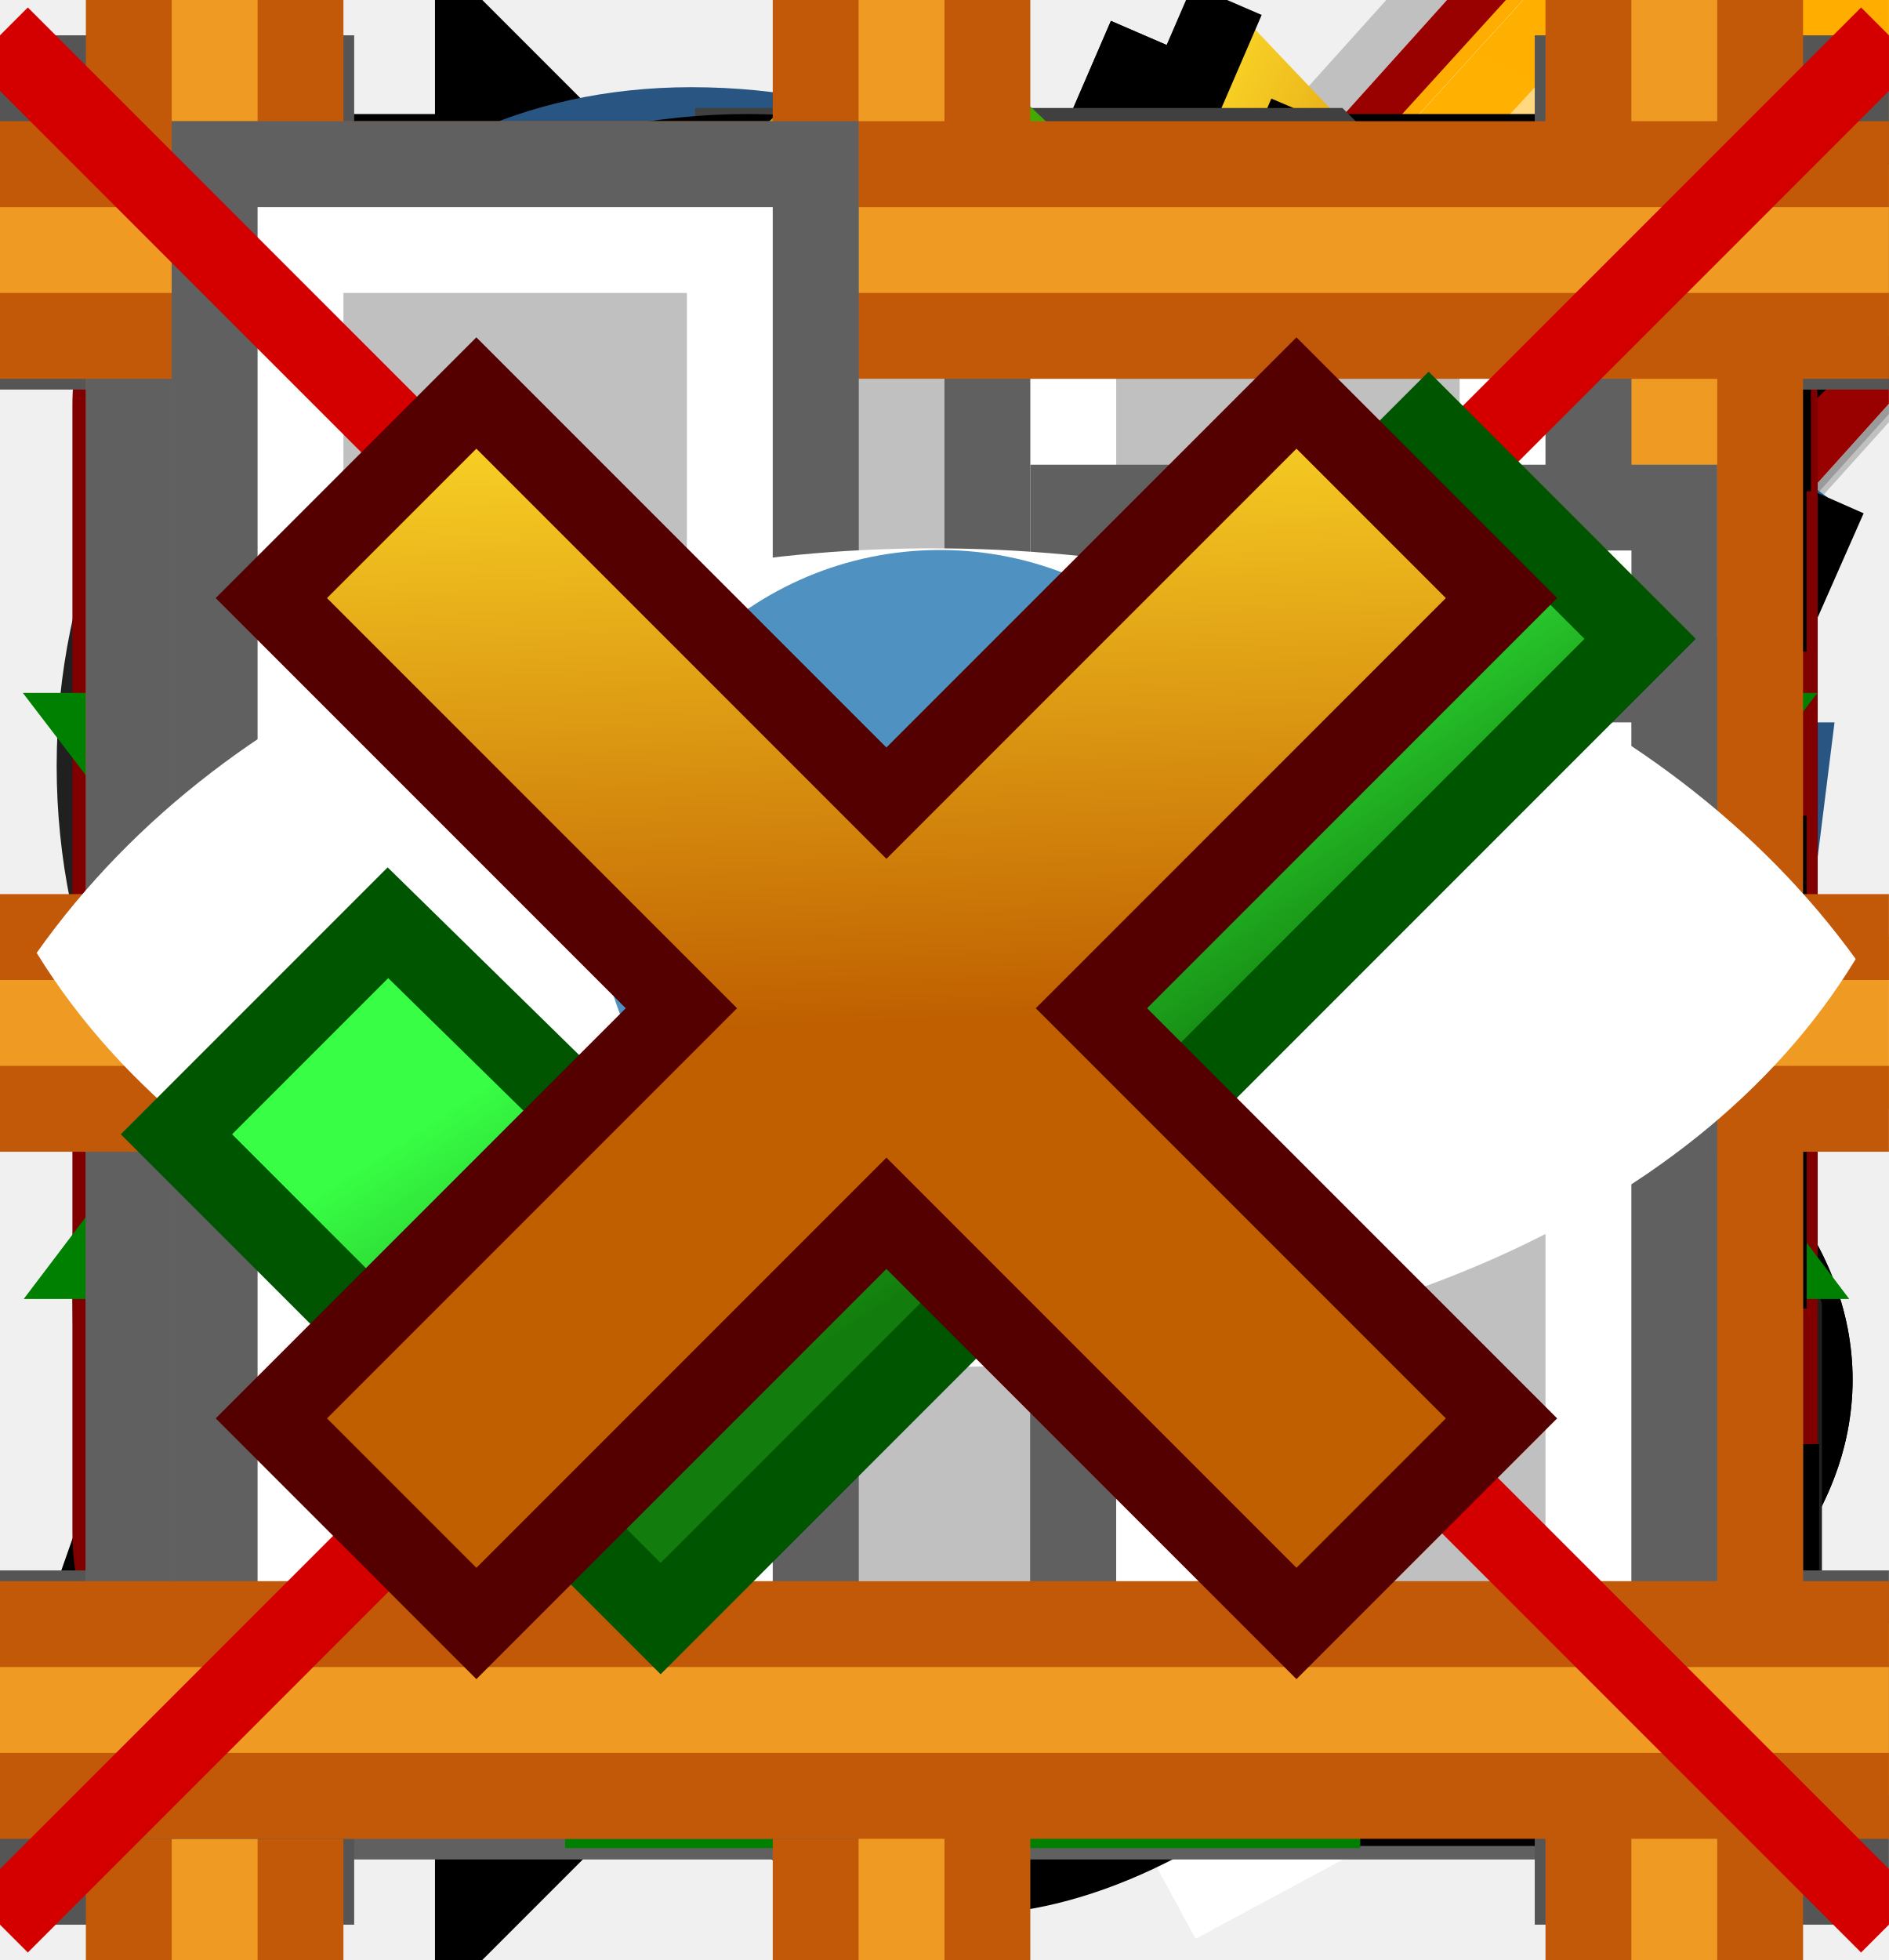
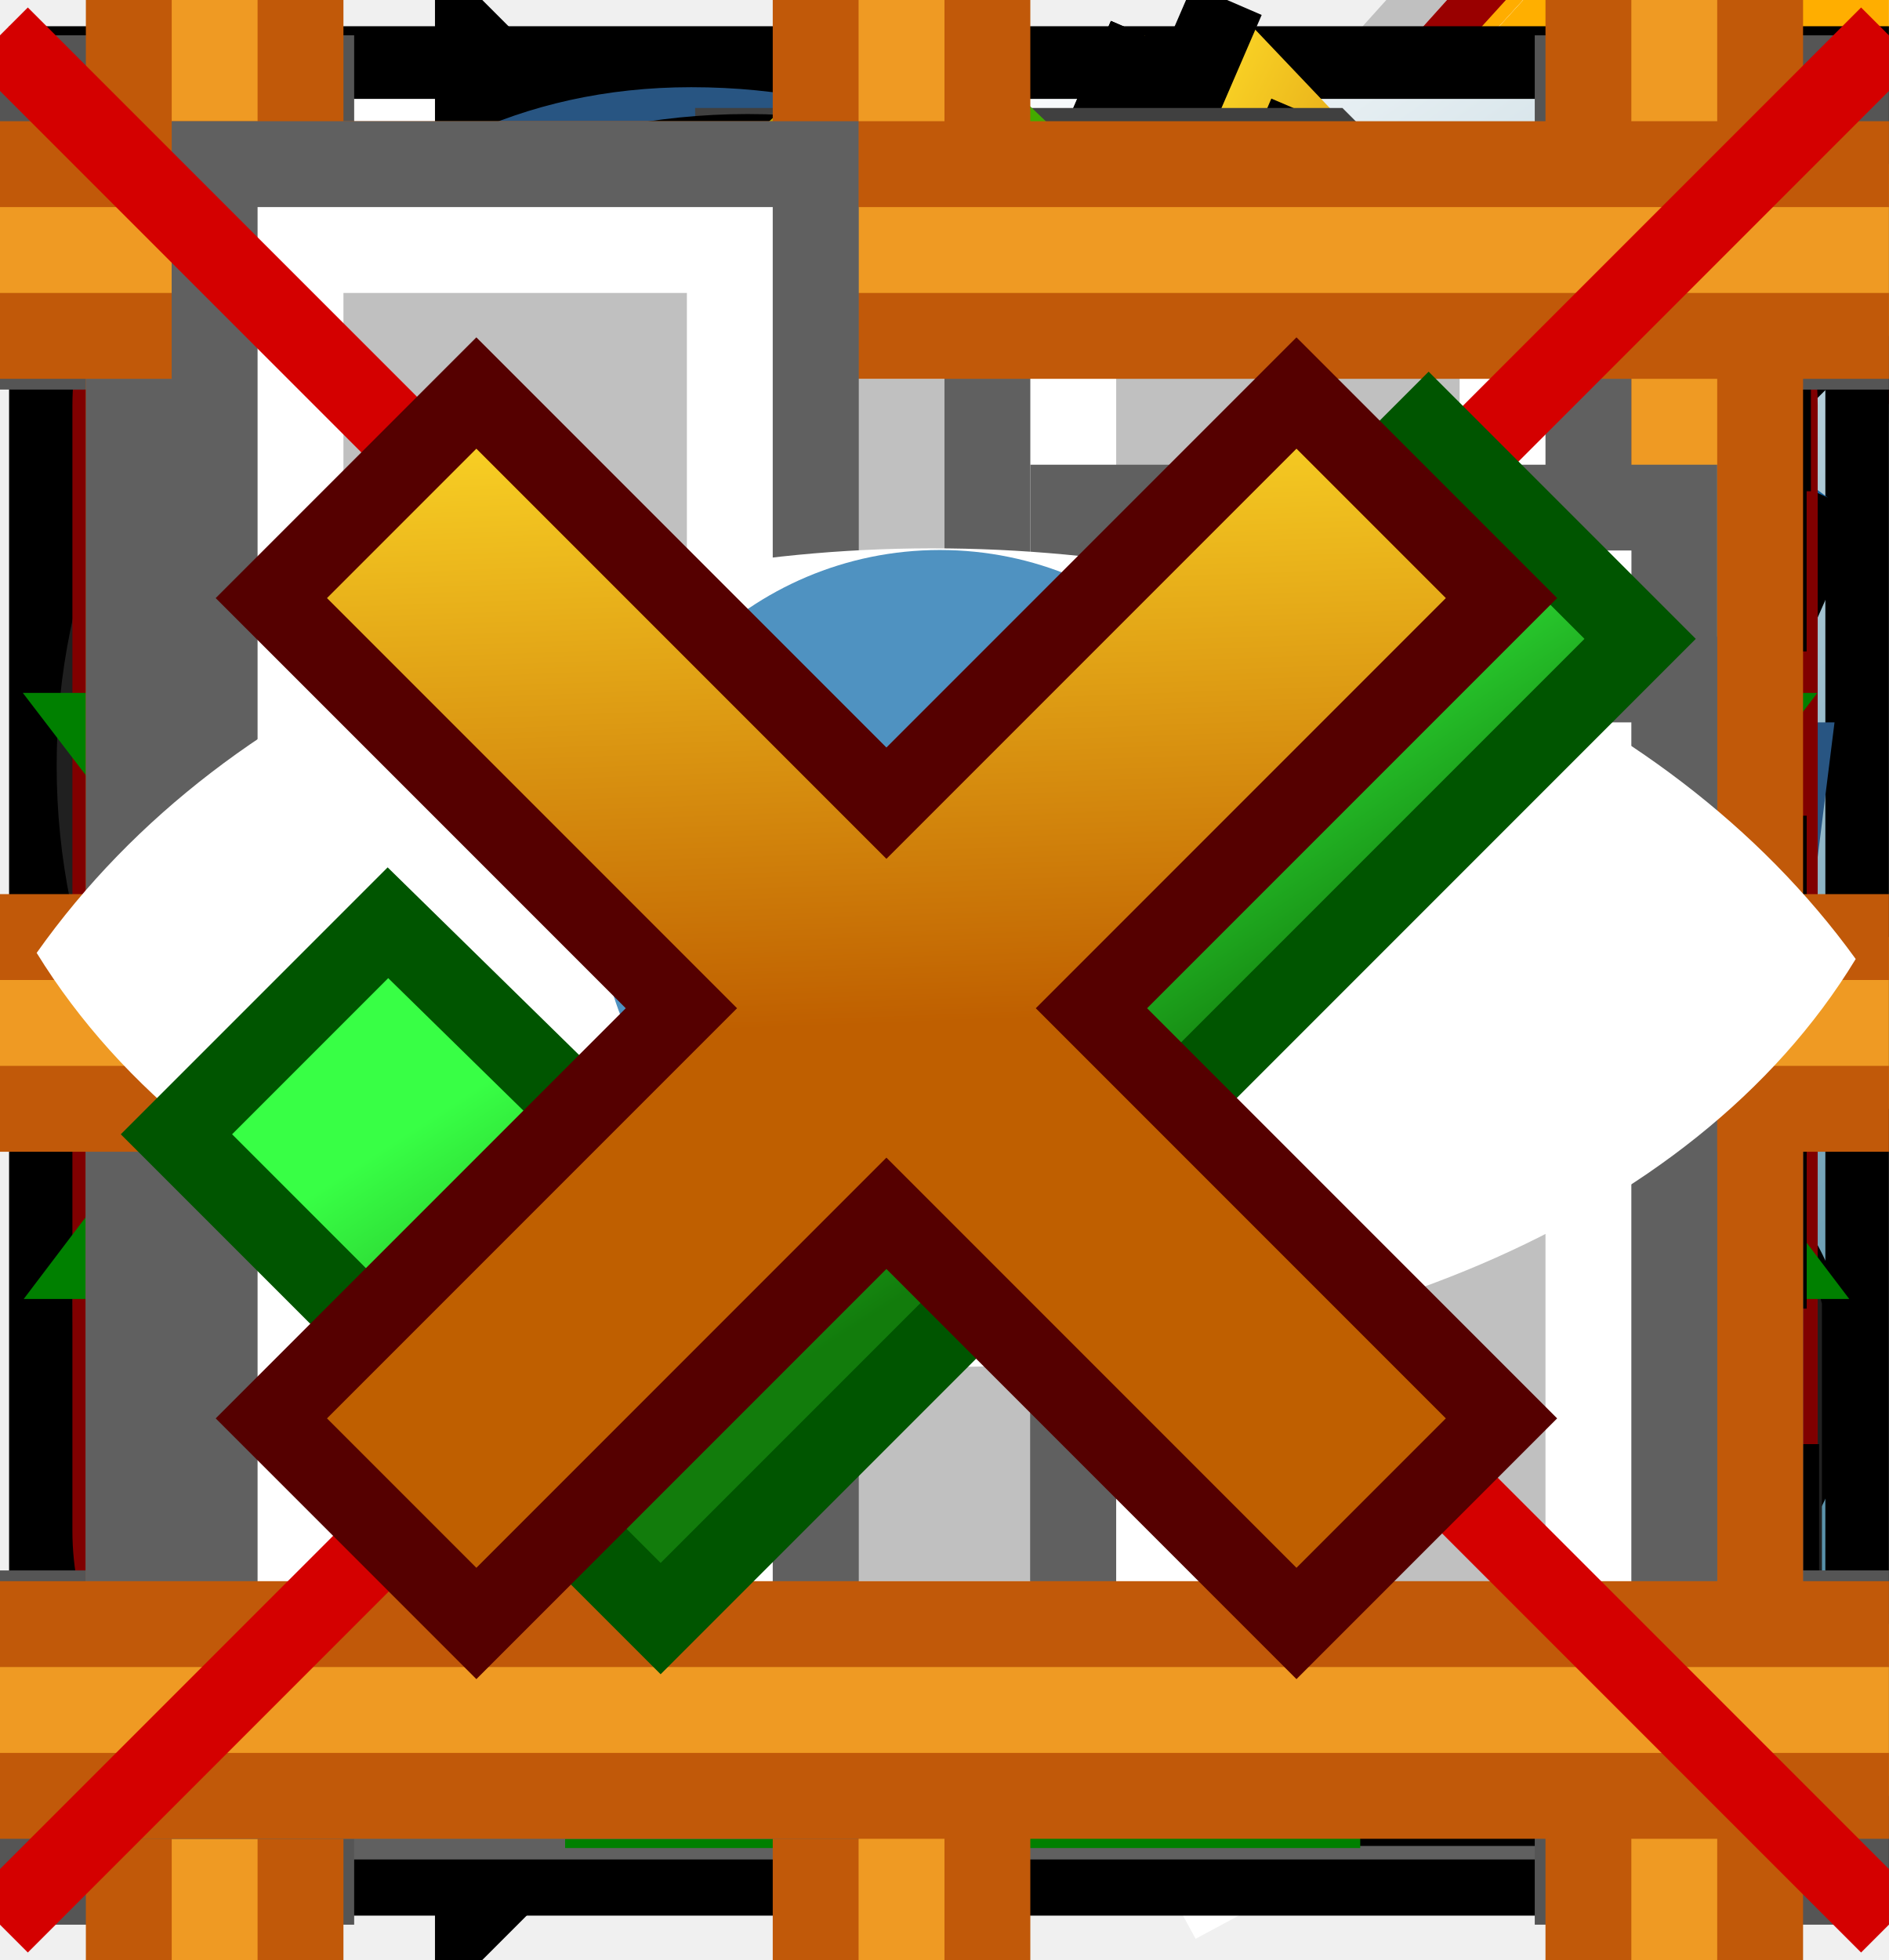
<svg xmlns="http://www.w3.org/2000/svg" xmlns:xlink="http://www.w3.org/1999/xlink">
  <g id="logo">
    <svg version="1.0" id="svg2" x="0px" y="0px" viewBox="0 0 48 48" enable-background="new 0 0 48 48" xml:space="preserve">
      <a id="a32" xlink:href="http://svg-edit.googlecode.com/" xlink:title="SVG-edit, an in-browser vector graphics editor">
        <path id="path3216" fill="#FFFFFF" d="    M30.5,39.3l-6.2,0.5l-4.8,4l-4.8-4l-6.2-0.5L8,33.1l-4-4.8l4-4.8l0.5-6.2l6.2-0.5l4.8-4l4.8,4l6.2,0.5l0.5,6.2l4,4.8l-4,4.8    L30.5,39.3z" />
        <path id="path34" d="M20.6,44.7c2-0.6,3.3-2,3.6-3.9l0.1-0.7l0.4,0.3c2.6,1.9,6.1,1,7.3-1.9c0.7-1.6,0.4-4.1-0.6-4.9    c-0.4-0.3-0.3-0.4,0.5-0.5c5.1-0.7,5.2-8.3,0.2-9.4c-1.1-0.2-1.1-0.2-0.6-0.8c3.2-4.2-2.2-9.7-6.6-6.8l-0.7,0.5l-0.2-1    c-1.2-5-8.7-4.8-9.4,0.3c-0.1,0.8-0.1,0.8-0.7,0.3c-2.4-1.8-6.4-0.6-7.3,2.2c-0.5,1.6-0.2,3.8,0.7,4.6c0.4,0.4,0.4,0.5-0.4,0.6    c-5.3,0.8-5.3,8.8,0,9.5l0.7,0.1l-0.4,0.6c-2.2,3.3,0,7.6,3.9,7.6c1.2,0,2.5-0.4,3-1c0.4-0.4,0.5-0.4,0.5,0.1    C14.7,43.1,18,45.4,20.6,44.7L20.6,44.7z M18,42.1c-1.1-0.8-1.4-2.5-0.7-3.6c0.3-0.4,0.3-0.6,0.3-3.1v-2.7l-1.9,1.9    c-1.5,1.5-1.9,2-1.9,2.3c0,1.6-2.6,2.8-4,1.8C8,37.4,8.4,34.6,10.6,34c0.5-0.1,1-0.5,2.5-2l1.9-1.9l-2.6,0c-2.4,0-2.6,0-3.3,0.4    c-2.9,1.5-5.4-2.4-2.8-4.4c0.8-0.6,2.2-0.6,2.9-0.1c0.5,0.3,0.6,0.3,3.1,0.3h2.6l-1.8-1.8c-1.3-1.3-2-1.9-2.3-1.9    c-2.3-0.5-2.9-3.4-1-4.8c1.3-1,4,0.2,4,1.8c0,0.3,0.4,0.8,1.9,2.2l1.9,1.8l0-2.6c0-2.4,0-2.6-0.3-3c-1.1-1.6,0-3.8,2-4    c2.1-0.2,3.5,1.9,2.5,3.8c-0.4,0.7-0.4,0.9-0.4,3.3l0,2.6l1.8-1.8c1.3-1.3,1.9-2,1.9-2.3c0.5-2.4,3.7-2.9,4.8-0.7    c0.8,1.6,0,3.3-1.7,3.7c-0.5,0.1-1,0.5-2.5,2l-1.8,1.8h2.7c2.4,0,2.7,0,3.1-0.3c1-0.7,2.4-0.5,3.3,0.5c2,2.2-0.9,5.6-3.3,3.9    c-0.4-0.3-0.7-0.3-3.1-0.3h-2.7l1.8,1.8c1.5,1.5,2,1.9,2.5,2c2.9,0.7,2.7,4.9-0.3,5.1c-1.4,0.1-2.8-1.1-2.8-2.3    c0-0.1-0.8-1.1-1.9-2.1l-1.9-1.9l0,2.6c0,2.4,0,2.6,0.4,3.3C23,41.2,20.2,43.7,18,42.1L18,42.1z" />
        <g>
          <g id="g36" transform="matrix(-4.671748,0,0,4.671748,1143.457,-562.7496)">
            <path id="path38" opacity="0.2" enable-background="new    " d="M240.5,126.5c-0.9-2.9-1.1-3.4-1.2-3.5c0,0,0,0,0,0l-6.3-7      c-0.3-0.4-1.1,0-1.7,0.6c-0.6,0.5-1.1,1.3-0.7,1.6l6.3,7l0,0l3,1.4l0.6,0.2L240.5,126.5L240.5,126.5z" />
            <path id="path40" opacity="0.2" enable-background="new    " d="M240.7,126.3c-0.9-2.9-1.1-3.4-1.2-3.5c0,0,0,0,0,0l-6.3-7      c-0.3-0.4-1.1,0-1.7,0.6c-0.6,0.5-1.1,1.3-0.7,1.6l6.3,7l0,0l3,1.4l0.6,0.2L240.7,126.3L240.7,126.3z" />
            <path id="path42" opacity="0.2" enable-background="new    " d="M240.1,126.1c-0.9-2.9-1.1-3.4-1.2-3.5c0,0,0,0,0,0l-6.3-7      c-0.3-0.4-1.1,0-1.7,0.6c-0.6,0.5-1.1,1.3-0.7,1.6l6.3,7l0,0l3,1.4l0.6,0.2L240.1,126.1L240.1,126.1z" />
            <path id="path44" fill="#FFFFFF" d="M240.1,126c-0.9-2.9-1.1-3.4-1.2-3.5c0,0,0,0,0,0l-6.3-7c-0.3-0.4-1.1,0-1.7,0.6      c-0.6,0.5-1.1,1.3-0.7,1.6l6.3,7l0,0l3,1.4l0.6,0.2L240.1,126L240.1,126z" />
            <linearGradient id="path46_1_" gradientUnits="userSpaceOnUse" x1="251.606" y1="30.292" x2="373.06" y2="100.093" gradientTransform="matrix(-7.441159e-02 -0.3663 0.3663 -7.441159e-02 239.8726 211.8456)">
              <stop offset="0" style="stop-color:#990000" />
              <stop offset="1" style="stop-color:#7C0000" />
            </linearGradient>
            <path id="path46" fill="url(#path46_1_)" d="M240.1,126c-0.9-2.9-1.1-3.4-1.2-3.5c0,0,0,0,0,0l-6.3-7c-0.3-0.4-1.1,0-1.7,0.6      c-0.6,0.5-1.1,1.3-0.7,1.6l6.3,7l0,0l3,1.4l0.6,0.2L240.1,126L240.1,126z" />
            <linearGradient id="path48_1_" gradientUnits="userSpaceOnUse" x1="448.951" y1="-141.711" x2="469.889" y2="-162.651" gradientTransform="matrix(0.3734 -1.625768e-02 -1.625768e-02 -0.3734 65.4455 75.4761)">
              <stop offset="0" style="stop-color:#F8F1DC" />
              <stop offset="1" style="stop-color:#D6A84A" />
            </linearGradient>
            <path id="path48" fill="url(#path48_1_)" d="M238.5,122.6l1.1,3.1l-2.9-1.4l0,0c0,0,0,0-0.1,0l0,0l-6-6.7l0,0      c-0.2-0.2,0.1-0.7,0.6-1.2c0.5-0.5,1.1-0.7,1.2-0.5L238.5,122.6L238.5,122.6L238.5,122.6z" />
            <linearGradient id="path50_1_" gradientUnits="userSpaceOnUse" x1="473.214" y1="-2.063" x2="545.722" y2="-163.041" gradientTransform="matrix(-0.3737 0 0 -0.3737 407.2458 109.9867)">
              <stop offset="0" style="stop-color:#FFA700" />
              <stop offset="0.775" style="stop-color:#FFD700" />
              <stop offset="1" style="stop-color:#FF794B" />
            </linearGradient>
            <path id="path50" fill="url(#path50_1_)" d="M237.1,124.4c0.2,0,0.4-0.1,0.6-0.3c0.1-0.1,0.3-0.2,0.4-0.3      c0.1-0.1,0.2-0.2,0.3-0.3c0.2-0.2,0.3-0.4,0.3-0.6l-0.1-0.3l0-0.1l-6-6.6c0,0.2-0.1,0.5-0.3,0.8c-0.1,0.1-0.2,0.2-0.3,0.3      c-0.1,0.1-0.3,0.2-0.4,0.3c-0.4,0.2-0.7,0.3-0.8,0.2l0,0l6,6.7l0,0c0,0,0,0,0.1,0l0,0L237.1,124.4L237.1,124.4z" />
            <path id="path52" fill="#FFFFFF" d="M230.6,117.5c0.1,0.1,0.5,0.1,0.9-0.2c0.1-0.1,0.3-0.2,0.4-0.3c0.1-0.1,0.2-0.2,0.3-0.3      c0.3-0.4,0.4-0.7,0.3-0.8l0,0l6.1,6.7c0.1,0.2,0,0.5-0.3,0.8c-0.1,0.1-0.2,0.2-0.3,0.3c-0.1,0.1-0.3,0.2-0.4,0.3      c-0.4,0.2-0.7,0.3-0.9,0.2c0,0-0.2-0.2-0.2-0.2L230.6,117.5L230.6,117.5L230.6,117.5z" />
            <path id="path54" fill="#FFFFFF" d="M231.2,116.4c0.5-0.5,1.1-0.7,1.2-0.5l1.4,1.5l0.1,2.1l-1.4,0.1l-1.8-2l0,0      C230.5,117.3,230.7,116.8,231.2,116.4L231.2,116.4z" />
            <path id="path56" fill="#FFFFFF" d="M230.6,117.5c0.1,0.1,0.5,0.1,0.9-0.2c0.1-0.1,0.3-0.2,0.4-0.3c0.1-0.1,0.2-0.2,0.3-0.3      c0.3-0.4,0.4-0.7,0.3-0.8l0,0l6.1,6.7c0.1,0.2,0,0.5-0.3,0.8c-0.1,0.1-0.2,0.2-0.3,0.3c-0.1,0.1-0.3,0.2-0.4,0.3      c-0.4,0.2-0.7,0.3-0.9,0.2c0,0-0.2-0.2-0.2-0.2L230.6,117.5L230.6,117.5L230.6,117.5z" />
            <linearGradient id="path58_1_" gradientUnits="userSpaceOnUse" x1="440.489" y1="-131.096" x2="451.617" y2="-117.835" gradientTransform="matrix(0.3734 -1.625768e-02 -1.625768e-02 -0.3734 65.4455 75.4761)">
              <stop offset="0" style="stop-color:#FFC957" />
              <stop offset="1" style="stop-color:#FF6D00" />
            </linearGradient>
            <path id="path58" fill="url(#path58_1_)" d="M231.2,116.4c0.5-0.5,1.1-0.7,1.2-0.5l1.4,1.5l0.1,2.1l-1.4,0.1l-1.8-2l0,0      C230.5,117.3,230.7,116.8,231.2,116.4L231.2,116.4z" />
            <linearGradient id="path60_1_" gradientUnits="userSpaceOnUse" x1="454.404" y1="-122.501" x2="501.177" y2="-226.344" gradientTransform="matrix(0.3734 -1.625768e-02 -1.625768e-02 -0.3734 65.4455 75.4761)">
              <stop offset="0" style="stop-color:#FFA700" />
              <stop offset="0.775" style="stop-color:#FFD700" />
              <stop offset="1" style="stop-color:#FF9200" />
            </linearGradient>
            <path id="path60" fill="url(#path60_1_)" d="M230.6,117.5c0.1,0.1,0.5,0.1,0.9-0.2c0.1-0.1,0.3-0.2,0.4-0.3      c0.1-0.1,0.2-0.2,0.3-0.3c0.3-0.4,0.4-0.7,0.3-0.8l0,0l6.1,6.7c0.1,0.2,0,0.5-0.3,0.8c-0.1,0.1-0.2,0.2-0.3,0.3      c-0.1,0.1-0.3,0.2-0.4,0.3c-0.4,0.2-0.7,0.3-0.9,0.2c0,0-0.2-0.2-0.2-0.2L230.6,117.5L230.6,117.5L230.6,117.5z" />
            <linearGradient id="path62_1_" gradientUnits="userSpaceOnUse" x1="472.625" y1="-26.964" x2="549.367" y2="-26.964" gradientTransform="matrix(-0.3737 0 0 -0.3737 407.2458 109.9867)">
              <stop offset="0" style="stop-color:#7D7D99" />
              <stop offset="0.18" style="stop-color:#B1B1C5" />
              <stop offset="0.373" style="stop-color:#BCBCC8" />
              <stop offset="0.682" style="stop-color:#C8C8CB" />
              <stop offset="1" style="stop-color:#CCCCCC" />
            </linearGradient>
            <path id="path62" fill="url(#path62_1_)" d="M231.1,118.1c0,0,0.5,0,0.9-0.3c0.1-0.1,0.3-0.2,0.4-0.3c0.1-0.1,0.2-0.2,0.3-0.3      c0.2-0.3,0.4-0.6,0.3-0.7l-0.5-0.6l0,0c0.1,0.2,0,0.5-0.3,0.8c-0.1,0.1-0.2,0.2-0.3,0.3c-0.1,0.1-0.3,0.2-0.4,0.3      c-0.4,0.2-0.7,0.3-0.9,0.2l0,0l5.9,6.5c0,0,0.1,0.2,0.2,0.2c0,0,0.1,0.1,0.1,0.1L231.1,118.1L231.1,118.1z" />
            <path id="path64" fill="#003333" d="M238.9,124.8c-0.1,0.1-0.3,0.2-0.4,0.3l1.1,0.5l-0.4-1.1C239.1,124.7,239,124.8,238.9,124.8z      " />
            <path id="path66" opacity="0.5" fill="#FFFFFF" enable-background="new    " d="M238.2,123.4l-6.1-6.6c0,0,0,0,0,0      c0.1-0.1,0.2-0.3,0.3-0.4l6.1,6.6C238.4,123.1,238.4,123.2,238.2,123.4L238.2,123.4z" />
            <path id="path68" opacity="0.5" fill="#FFFFFF" enable-background="new    " d="M232.2,116.7c0.1-0.1,0.1-0.1,0.1-0.2l6.1,6.6      c0,0.1-0.1,0.2-0.2,0.3c-0.1,0.1-0.1,0.1-0.2,0.2l-6.1-6.7C232,116.9,232.1,116.8,232.2,116.7L232.2,116.7z" />
          </g>
        </g>
      </a>
    </svg>
  </g>
  <g id="select">
    <svg viewBox="0 0 24 24">
      <path stroke="#ffffff" fill="#000000" id="svg_13" d="m7.382,2.469l0.075,17.033l3.301,-2.626l2.626,5.628l4.201,-2.626l-3.301,-4.802l4.576,-0.375l-11.478,-12.23z" />
    </svg>
  </g>
  <g id="select_node">
    <svg viewBox="0 0 24 24">
      <circle stroke="#0000ff" fill="#00ffff" id="svg_44" r="3.879" cy="5.3" cx="8.7" stroke-width="1.5" />
      <path d="m9.182,5.67l0.078,15.162l3.416,-2.338l2.717,5.009l4.347,-2.338l-3.416,-4.275l4.736,-0.334l-11.878,-10.887z" id="svg_13" fill="#000000" stroke="#ffffff" />
    </svg>
  </g>
  <g id="square">
    <svg viewBox="0 0 24 24">
      <defs>
        <linearGradient id="svg_2" x1="0.363" y1="0.102" x2="1" y2="1">
          <stop offset="0" stop-color="#ffffff" stop-opacity="1" />
          <stop offset="1" stop-color="#3b7e9b" stop-opacity="1" />
        </linearGradient>
      </defs>
      <rect x="1.5" y="1.5" width="20" height="20" id="svg_1" fill="url(#svg_2)" stroke="#000000" />
    </svg>
  </g>
  <g id="rect">
    <svg viewBox="0 0 24 24">
      <defs>
        <linearGradient y2="1" x2="1" y1="0.102" x1="0.363" id="svg_2">
          <stop stop-opacity="1" stop-color="#ffffff" offset="0" />
          <stop stop-opacity="1" stop-color="#3b7e9b" offset="1" />
        </linearGradient>
      </defs>
      <rect transform="matrix(1, 0, 0, 1, 0, 0)" stroke="#000000" fill="url(#svg_2)" id="svg_1" height="10" width="20" y="6.5" x="1.5" />
    </svg>
  </g>
  <g id="fh_rect">
    <svg viewBox="0 0 52 52">
      <defs>
        <linearGradient y2="1" x2="1" y1="0.102" x1="0.363" id="svg_2">
          <stop stop-opacity="1" stop-color="#ffffff" offset="0" />
          <stop stop-opacity="1" stop-color="#3b7e9b" offset="1" />
        </linearGradient>
        <linearGradient y2="0.395" x2="0.613" y1="0.109" x1="0.305" id="svg_9">
          <stop stop-opacity="1" stop-color="#f9d225" offset="0" />
          <stop stop-opacity="1" stop-color="#bf5f00" offset="1" />
        </linearGradient>
      </defs>
-       <ellipse stroke-width="2" stroke="#000000" fill="url(#svg_4)" id="svg_1" rx="23" ry="12" cy="37" cx="27" />
-       <path d="m31.5,0l-8.75,20.25l0.75,24l16.5,-16.5l6,-12.5" id="svg_2" fill="url(#svg_9)" stroke="#000000" stroke-width="2" />
-       <path d="m39.5,28.5c-2,-9.25 -10.25,-11.75 -17,-7.438l0.484,24.441z" id="svg_10" fill="#fce0a9" stroke="#000000" stroke-width="2" />
-       <path d="m26.932,41.175c-0.449,-2.351 -2.302,-2.987 -3.818,-1.891l0.109,6.213z" fill="#000000" stroke="#000000" stroke-width="2" id="svg_11" />
+       <rect stroke="#000000" stroke-width="2" fill="url(#svg_2)" id="svg_1" height="50" width="50" y="0.75" x="1.25" />
+       <path stroke-width="2" stroke="#000000" fill="url(#svg_9)" id="svg_2" d="m31.5,0l-8.75,20.25l0.75,24l16.5,-16.5l6,-12.5" />
+       <path stroke-width="2" stroke="#000000" fill="#fce0a9" id="svg_10" d="m39.5,28.5c-2,-9.25 -10.25,-11.75 -17,-7.438l0.484,24.441z" />
+       <path id="svg_11" stroke-width="2" stroke="#000000" fill="#000000" d="m26.932,41.175c-0.449,-2.351 -2.302,-2.987 -3.818,-1.891l0.109,6.213z" />
    </svg>
  </g>
  <g id="circle">
    <svg viewBox="0 0 54 54" id="svgzoom">
      <defs>
        <linearGradient y2="1.0" x2="1.0" y1="0.188" x1="0.172" id="svg_4">
          <stop stop-opacity="1" stop-color="#ffffff" offset="0.0" />
          <stop stop-opacity="1" stop-color="#ff6666" offset="1.0" />
        </linearGradient>
      </defs>
      <g>
        <circle stroke-opacity="1" fill-opacity="1" stroke-width="2" stroke="#000000" fill="url(#svg_4)" id="svg_1" r="23" cy="27" cx="27" />
      </g>
    </svg>
  </g>
  <g id="ellipse">
    <svg viewBox="0 0 54 54" id="svgzoom">
      <defs>
        <linearGradient y2="1.0" x2="1.0" y1="0.188" x1="0.172" id="svg_4">
          <stop stop-opacity="1" stop-color="#ffffff" offset="0.0" />
          <stop stop-opacity="1" stop-color="#ff6666" offset="1.0" />
        </linearGradient>
      </defs>
      <g>
        <ellipse stroke-opacity="1" fill-opacity="1" stroke-width="2" stroke="#000000" fill="url(#svg_4)" id="svg_1" rx="23" ry="12" cy="27" cx="27" />
      </g>
    </svg>
  </g>
  <g id="fh_ellipse">
    <svg viewBox="0 0 52 52">
      <defs>
        <linearGradient id="svg_9" x1="0.305" y1="0.109" x2="0.613" y2="0.395">
          <stop offset="0" stop-color="#f9d225" stop-opacity="1" />
          <stop offset="1" stop-color="#bf5f00" stop-opacity="1" />
        </linearGradient>
        <linearGradient id="svg_4" x1="0.172" y1="0.188" x2="1" y2="1">
          <stop offset="0" stop-color="#ffffff" stop-opacity="1" />
          <stop offset="1" stop-color="#ff6666" stop-opacity="1" />
        </linearGradient>
      </defs>
      <ellipse stroke-width="2" stroke="#000000" fill="url(#svg_4)" id="svg_1" rx="23" ry="12" cy="37" cx="27" />
      <path d="m31.5,0l-8.75,20.25l0.75,24l16.5,-16.5l6,-12.5" id="svg_2" fill="url(#svg_9)" stroke="#000000" stroke-width="2" />
      <path d="m39.5,28.5c-2,-9.25 -10.25,-11.75 -17,-7.438l0.484,24.441z" id="svg_10" fill="#fce0a9" stroke="#000000" stroke-width="2" />
      <path d="m26.932,41.175c-0.449,-2.351 -2.302,-2.987 -3.818,-1.891l0.109,6.213z" fill="#000000" stroke="#000000" stroke-width="2" id="svg_11" />
    </svg>
  </g>
  <g id="pencil">
    <svg id="svgzoom" viewBox="0 0 48 52">
      <defs>
        <linearGradient id="svg_9" x1="0.305" y1="0.109" x2="0.613" y2="0.395">
          <stop offset="0.0" stop-color="#f9d225" stop-opacity="1" />
          <stop offset="1.0" stop-color="#bf5f00" stop-opacity="1" />
        </linearGradient>
      </defs>
      <path d="M31.5,0 l-8.75,20.25 l0.75,24 l16.5,-16.5 l6,-12.5" id="svg_2" fill="url(#svg_9)" stroke="#000000" stroke-width="2" fill-opacity="1" stroke-opacity="1" />
      <path d="M39.5,28.5 c-2,-9.25 -10.25,-11.75 -17,-7.438 l0.484,24.441z" id="svg_10" fill="#fce0a9" stroke="#000000" stroke-width="2" fill-opacity="1" stroke-opacity="1" />
      <path d="M26.932,41.175 c-0.449,-2.351 -2.302,-2.987 -3.818,-1.891 l0.109,6.213z" fill="#000000" stroke="#000000" stroke-width="2" fill-opacity="1" stroke-opacity="1" id="svg_11" />
      <path d="M2.313,4.62 c12.5,-1.689 10.473,7.095 0,21.622 c22.973,-4.054 12.162,5.405 12.162,13.176 c-0.338,4.054 8.784,21.959 26.014,-1.351" id="svg_12" fill="none" stroke="#000000" stroke-width="2" fill-opacity="1" stroke-opacity="1" />
    </svg>
  </g>
  <g id="pen">
    <svg viewBox="0 0 24 24">
      <defs>
        <linearGradient id="svg_16" x1="0.465" y1="0.156" x2="0.938" y2="0.395">
          <stop offset="0" stop-color="#f2feff" stop-opacity="1" />
          <stop offset="1" stop-color="#14609b" stop-opacity="1" />
        </linearGradient>
        <linearGradient id="svg_19" x1="0.184" y1="0.262" x2="0.777" y2="0.566">
          <stop offset="0" stop-color="#ffffff" stop-opacity="1" />
          <stop offset="1" stop-color="#fce564" stop-opacity="1" />
        </linearGradient>
      </defs>
      <line x1="0.998" y1="1.491" x2="12.977" y2="21.141" id="svg_5" stroke="#000000" fill="none" />
      <path d="m14.053,13.687l-1.465,7.526l4.038,-6.326" id="svg_6" fill="#a0a0a0" stroke="#000000" />
      <path d="m13.612,10.266c-0.386,1.053 -0.607,2.403 -0.504,3.125l4.335,1.815c0.462,-0.308 1.613,-1.714 1.613,-2.52" id="svg_7" fill="url(#svg_19)" stroke="#000000" />
      <path d="m16.613,1l-3.673,8.602l7.103,3.473l3.178,-7.205" id="svg_8" fill="url(#svg_16)" stroke="#000000" />
    </svg>
  </g>
  <g id="text">
    <svg id="svgzoom" viewBox="0 0 158 128">
      <text x="58" y="120" id="svg_1" fill="#000000" stroke="#000000" stroke-width="0" font-size="120pt" font-family="sans-serif" text-anchor="middle" fill-opacity="1" stroke-opacity="1" font-weight="bold">A</text>
      <line x1="136" y1="7" x2="136" y2="121" id="svg_2" stroke="#000000" fill="none" fill-opacity="1" stroke-opacity="1" stroke-width="5" />
      <line x1="120" y1="4" x2="152" y2="4" id="svg_3" stroke="#000000" stroke-width="5" fill="none" fill-opacity="1" stroke-opacity="1" />
      <line x1="120" y1="124" x2="152" y2="124" stroke="#000000" stroke-width="5" fill="none" fill-opacity="1" stroke-opacity="1" id="svg_4" />
    </svg>
  </g>
  <g id="path">
    <svg viewBox="0 0 124 124">
      <defs>
        <linearGradient y2="1" x2="1" y1="0.281" x1="0.336" id="svg_4">
          <stop stop-opacity="1" stop-color="#ffffff" offset="0" />
          <stop stop-opacity="1" stop-color="#33a533" offset="1" />
        </linearGradient>
      </defs>
      <path stroke-dasharray="null" stroke-width="4" stroke="#000000" fill="url(#svg_4)" id="svg_1" d="m6,103l55,-87c85,33.64 -26,37.12 55,87l-110,0z" />
    </svg>
  </g>
  <g id="image">
    <svg viewBox="0 0 24 24">
      <defs>
        <linearGradient y2="1" x2="1" y1="0" x1="1" id="svg_25">
          <stop stop-opacity="1" stop-color="#10284c" offset="0" />
          <stop stop-opacity="1" stop-color="#5374ad" offset="1" />
        </linearGradient>
        <linearGradient y2="0.758" x2="0.996" y1="0" x1="1" id="svg_23">
          <stop stop-opacity="1" stop-color="#162e84" offset="0" />
          <stop stop-opacity="1" stop-color="#97c4ef" offset="1" />
        </linearGradient>
      </defs>
      <rect x="1" y="3.833" width="22" height="17" id="svg_18" fill="#202020" stroke="#ffffff" stroke-width="0" />
      <rect stroke-width="1.2" stroke="#ffffff" fill="#232947" id="svg_15" height="14" width="19" y="5.333" x="2.5" />
      <rect fill="url(#svg_23)" id="svg_20" height="7.022" width="15.964" y="6.727" x="4" />
      <rect fill="url(#svg_25)" id="svg_24" height="4.024" width="15.963" y="13.775" x="4" />
      <circle fill="#ffffad" id="svg_26" r="1.833" cy="9.82" cx="7.133" />
      <path d="m14.57,13.775l0.702,-4.853l-3.129,4.853l2.427,0z" id="svg_14" fill="#404040" stroke="#000000" stroke-width="0" />
      <path d="m15.272,8.985c2.746,0.064 2.427,4.215 -0.639,4.853c0.702,-1.277 1.66,-3.64 0.639,-4.853z" id="svg_17" fill="#404040" stroke="#000000" stroke-width="0" />
    </svg>
  </g>
  <g id="zoom">
    <svg viewBox="0 0 150 150">
      <defs>
        <linearGradient id="svg_30" x1="0" y1="0" x2="1" y2="0">
          <stop offset="0" stop-color="#d3d3d3" stop-opacity="1" />
          <stop offset="1" stop-color="#424242" stop-opacity="1" />
        </linearGradient>
      </defs>
      <path d="m107.148,101.035l-0.648,43.965c5.009,4.721 14.008,5.272 19,0l-0.317,-44.16l-9.615,-19.84l-8.42,20.035z" id="svg_29" fill="url(#svg_30)" stroke="#202020" stroke-width="2" transform="rotate(-45, 116, 114)" />
      <circle cx="58" cy="58" r="51" id="svg_22" fill="#c0c0c0" stroke="#202020" stroke-width="5" />
      <circle cx="58" cy="58" r="43" id="svg_27" fill="#aaccff" stroke="#202020" stroke-width="0" />
      <path d="m15.686,61.465c38.14,17.674 48.14,15.349 85.116,-0.465c1.395,18.605 -19.302,41.86 -42.791,40.93c-21.628,-0.93 -42.791,-21.86 -42.326,-40.465z" id="svg_28" fill="#8cbaff" stroke="#202020" stroke-width="0" />
    </svg>
  </g>
  <g id="arrow_right">
    <svg viewBox="0 0 25 50">
      <path stroke="#000000" fill="#000000" d="m0,0l0,50l25,-25l-25,-25z" />
    </svg>
  </g>
  <g id="arrow_down">
    <svg viewBox="0 0 50 40">
      <path transform="rotate(90, 26, 13)" d="m14,-12l0,50l25,-25l-25,-25z" fill="#000000" stroke="#000000" />
    </svg>
  </g>
  <g id="new_image">
    <svg viewBox="0 0 24 24">
      <rect x="2.428" y="1.669" width="18" height="21" id="svg_55" fill="#eaeaea" stroke="#606060" />
      <circle stroke-width="0" stroke="#a0a0a0" fill="#fff175" id="svg_65" r="3.833" cy="6.248" cx="19.168" />
    </svg>
  </g>
  <g id="save">
    <svg viewBox="0 0 24 24">
      <defs>
        <linearGradient y2="0" x2="1" y1="0" x1="0" id="svg_41">
          <stop stop-opacity="1" stop-color="#727272" offset="0" />
          <stop stop-opacity="1" stop-color="#d6d6d6" offset="1" />
        </linearGradient>
        <linearGradient y2="0.875" x2="0.215" y1="0.004" x1="0.043" id="svg_46">
          <stop stop-opacity="1" stop-color="#81bbf4" offset="0" />
          <stop stop-opacity="1" stop-color="#376eb7" offset="1" />
        </linearGradient>
      </defs>
      <path stroke="#202020" fill="#e0e0e0" id="svg_21" d="m1.517,22.346l21.132,-0.101l0,-6.067l-2.629,-9.808l-16.279,0.101l-2.326,9.201l0.101,6.673z" />
      <rect stroke="#efefef" fill="url(#svg_41)" id="svg_32" height="4.751" width="19.21" y="16.582" x="2.427" />
      <path stroke="#ffffff" fill="#c0c0c0" id="svg_42" d="m4.55,11.122l0.708,-2.831l13.043,0l0.708,3.134c-0.708,2.528 -4.045,3.842 -7.179,3.842c-2.73,0 -6.37,-1.416 -7.28,-4.146z" />
      <path stroke="#285582" fill="url(#svg_46)" id="svg_45" d="m7.143,9.749l5.212,5.792l5.502,-5.888l-2.51,-0.097l0,-2.799c0,-2.317 -2.317,-5.598 -6.564,-5.598c-4.054,0 -6.274,3.378 -6.564,6.757c0.483,-1.544 2.703,-4.537 4.44,-4.44c2.124,-0.097 2.799,1.641 2.799,3.378l0.097,2.799l-2.413,0.097z" />
    </svg>
  </g>
  <g id="open">
    <svg viewBox="0 0 22 22">
      <defs>
        <linearGradient y2="0.914" x2="0.652" y1="0.141" x1="0.426" id="svg_76">
          <stop stop-opacity="1" stop-color="#81bbf4" offset="0" />
          <stop stop-opacity="1" stop-color="#376eb7" offset="1" />
        </linearGradient>
      </defs>
      <rect x="1.65" y="3.75" width="9.8" height="16.727" id="svg_98" fill="#c0c0c0" stroke="#606060" />
      <rect stroke-width="0" stroke="#606060" fill="#a0a0a0" id="svg_88" height="14.175" width="6.396" y="4.976" x="2.895" />
      <path d="m18.626,4.544l0,6.914l-9.94,0l-0.086,-10.112l6.828,0l3.198,3.198z" id="svg_99" fill="#e0e0e0" stroke="#404040" />
      <path d="m2.95,20.536l1.65,-12.036l16.2,0l-1.5,12l-16.35,0.036z" id="svg_97" fill="url(#svg_76)" stroke="#285582" />
      <line fill="none" stroke="#606060" id="svg_89" y2="4.284" x2="13.959" y1="4.284" x1="10.328" />
      <line fill="none" stroke="#606060" id="svg_91" y2="6.532" x2="14.823" y1="6.532" x1="10.328" />
      <path stroke-width="0" stroke="#606060" fill="#ffffff" id="svg_100" d="m15.259,1.951l-0.004,2.852l2.896,0l-2.892,-2.852z" />
    </svg>
  </g>
  <g id="docprops">
    <svg viewBox="0 0 24 24">
      <defs>
        <linearGradient y2="1" x2="1" y1="0.5" x1="1" id="svg_53">
          <stop stop-opacity="1" stop-color="#606060" offset="0" />
          <stop stop-opacity="0" stop-color="#5e5e5e" offset="1" />
        </linearGradient>
      </defs>
      <rect stroke="#606060" fill="#eaeaea" id="svg_55" height="21" width="18" y="1.669" x="2.428" />
      <line fill="none" stroke="#a0a0a0" id="svg_56" y2="4.378" x2="14.89" y1="4.378" x1="6.696" />
      <line fill="none" stroke="#a0a0a0" id="svg_57" y2="7.108" x2="12.92" y1="7.108" x1="6.695" />
      <line fill="none" stroke="#a0a0a0" id="svg_58" y2="9.842" x2="15.647" y1="9.842" x1="6.694" />
      <line fill="none" stroke="#a0a0a0" id="svg_59" y2="12.366" x2="13.218" y1="12.366" x1="6.697" />
      <line fill="none" stroke="#a0a0a0" id="svg_60" y2="15.065" x2="14.436" y1="15.065" x1="6.697" />
      <line fill="none" stroke="#a0a0a0" id="svg_61" y2="17.842" x2="13.37" y1="17.842" x1="6.697" />
      <g id="svg_54">
        <path transform="rotate(-45, 12.5448, 11.7085)" stroke-width="0" stroke="#000000" fill="#606060" id="svg_31" d="m11.243,8.739l0,2.8l2.535,0.078l0,-2.955c1.781,0.078 2.261,1.4 2.124,2.955c-0.069,1.633 -1.302,3.5 -3.494,3.266c-2.192,-0.311 -2.878,-1.4 -3.152,-2.722c-0.274,-1.4 0.411,-3.344 1.987,-3.422z" />
        <rect opacity="0.95" transform="rotate(-45, 16.2485, 15.1732)" stroke-width="0" stroke="#000000" fill="url(#svg_53)" id="svg_50" height="4.854" width="2.58" y="12.746" x="15.04" />
      </g>
    </svg>
  </g>
  <g id="source">
    <svg viewBox="0 0 55 52">
      <text xml:space="preserve" text-anchor="middle" font-family="monospace" font-size="24" stroke-width="0" stroke="#000000" fill="#019191" id="svg_40" y="15" x="28.23" font-weight="bold">s</text>
      <text xml:space="preserve" text-anchor="middle" font-family="monospace" font-size="24" stroke-width="0" stroke="#000000" fill="#019191" id="svg_47" y="30" x="28.23" font-weight="bold">v</text>
      <text xml:space="preserve" text-anchor="middle" font-family="monospace" font-size="24" stroke-width="0" stroke="#000000" fill="#019191" id="svg_48" y="44" x="28.23" font-weight="bold">g</text>
      <line stroke-width="3" fill="none" stroke="#aa0000" id="svg_51" y2="43" x2="16" y1="25" x1="5" />
      <line id="svg_62" stroke-width="3" fill="none" stroke="#aa0000" y2="8" x2="16" y1="26" x1="5" />
      <line id="svg_63" stroke-width="3" fill="none" stroke="#aa0000" y2="43" x2="39" y1="25" x1="50" />
      <line id="svg_64" stroke-width="3" fill="none" stroke="#aa0000" y2="8" x2="39" y1="26" x1="51" />
    </svg>
  </g>
  <g id="wireframe">
    <svg viewBox="0 0 24 24">
      <circle stroke="#000000" fill="none" id="svg_49" r="8" cy="9.5" cx="9.5" />
      <rect stroke="#000000" fill="none" id="svg_52" height="14" width="14" y="8.5" x="8.5" />
    </svg>
  </g>
  <g id="undo">
    <svg viewBox="0 0 24 24">
      <defs>
        <linearGradient id="svg_66" x1="0.043" y1="0.004" x2="0.215" y2="0.875">
          <stop offset="0" stop-color="#f7f963" stop-opacity="1" />
          <stop offset="1" stop-color="#d3c310" stop-opacity="1" />
        </linearGradient>
      </defs>
      <path transform="rotate(-90, 10.3017, 11.5526)" d="m6.702,10.726l6.555,-7.134l6.658,7.249l-3.794,0.032l0,2.723c-0.043,2.74 -2.765,5.831 -7.812,6.021c-5.186,0 -7.123,-3.755 -7.493,-7.419c0.617,1.675 3.149,3.784 5.372,3.679c2.716,0.105 4.415,-0.617 4.415,-2.502l0,-2.649l-3.9,0z" id="svg_45" fill="url(#svg_66)" stroke="#b7a800" />
    </svg>
  </g>
  <g id="redo">
    <svg viewBox="0 0 24 24">
      <defs>
        <linearGradient y2="1" x2="1" y1="0" x1="1" id="svg_71">
          <stop stop-opacity="1" stop-color="#98fc46" offset="0" />
          <stop stop-opacity="1" stop-color="#56aa25" offset="1" />
        </linearGradient>
      </defs>
      <path transform="rotate(-90, 12.7299, 11.5526)" d="m9.113,12.431l6.541,6.846l6.644,-6.956l-3.786,-0.031l0,-2.613c-0.042,-2.629 -2.759,-5.595 -7.796,-5.778c-5.175,0 -7.107,3.603 -7.477,7.12c0.616,-1.608 3.142,-3.631 5.36,-3.531c2.711,-0.101 4.406,0.592 4.406,2.401l0,2.542l-3.892,0z" id="svg_45" fill="url(#svg_71)" stroke="#44aa00" />
    </svg>
  </g>
  <g id="clone">
    <svg viewBox="0 0 18 18">
      <defs>
        <linearGradient y2="1" x2="1" y1="0" x1="0" id="svg_36">
          <stop stop-opacity="1" stop-color="#f9f3de" offset="0" />
          <stop stop-opacity="1" stop-color="#ccbd8f" offset="1" />
        </linearGradient>
        <linearGradient y2="0.801" x2="0.426" y1="0" x1="0" id="svg_69">
          <stop stop-opacity="1" stop-color="#f9f3de" offset="0" />
          <stop stop-opacity="1" stop-color="#af995b" offset="1" />
        </linearGradient>
      </defs>
      <path stroke="#8f5902" fill="url(#svg_69)" id="svg_34" d="m2.117,16.321l-0.138,-5.055l1.93,-2.022l10.11,0l2.022,2.298l0,4.779l-13.925,0z" />
      <rect x="7.854" y="6.3" width="2.293" height="4.341" id="svg_38" fill="url(#svg_36)" stroke="#8f5902" rx="1" ry="1" />
      <circle stroke="#8f5902" fill="url(#svg_36)" id="svg_35" r="2.964" cy="4.481" cx="9.118" />
      <line x1="2.448" y1="12.035" x2="15.552" y2="12.035" id="svg_39" stroke="#f9f3de" fill="none" />
      <path d="m6.724,12.559l4.742,0l-2.308,2.073l-2.434,-2.073z" id="svg_43" fill="#000000" stroke="#8f5902" fill-opacity="0.76" stroke-width="0" />
    </svg>
  </g>
  <g id="delete">
    <svg viewBox="0 0 24 24">
      <rect ry="3" rx="3" stroke="#800000" fill="#aa0000" id="svg_37" height="20.295" width="21.175" y="1.703" x="1.42" />
      <rect ry="3" rx="3" stroke="#ff5555" fill="#aa0000" id="svg_67" height="18.63" width="19.611" y="2.536" x="2.203" />
      <line stroke-width="2" fill="none" stroke="#ffffff" id="svg_68" y2="16.851" x2="17.006" y1="6.851" x1="7.006" />
      <line stroke-width="2" id="svg_70" fill="none" stroke="#ffffff" y2="16.851" x2="7.006" y1="6.851" x1="17.006" />
    </svg>
  </g>
  <g id="go_up">
    <svg viewBox="0 0 18 18">
      <defs>
        <linearGradient y2="0" x2="0.7" y1="0" x1="0" id="svg_74">
          <stop stop-opacity="1" stop-color="#afe853" offset="0" />
          <stop stop-opacity="1" stop-color="#52a310" offset="1" />
        </linearGradient>
      </defs>
      <path stroke="#008000" fill="url(#svg_74)" id="svg_33" d="m5.385,16.77l7.077,0l0,-5.231l4.154,0l-7.692,-10.154l-7.692,10.154l4.154,0l0,5.231z" />
    </svg>
  </g>
  <g id="go_down">
    <svg viewBox="0 0 18 18">
      <defs>
        <linearGradient y2="0" x2="0.7" y1="0" x1="0" id="svg_75">
          <stop stop-opacity="1" stop-color="#afe853" offset="0" />
          <stop stop-opacity="1" stop-color="#52a310" offset="1" />
        </linearGradient>
      </defs>
      <path stroke="#008000" fill="url(#svg_75)" id="svg_33" d="m5.301,1.692l6.935,0l0,5.073l4.07,0l-7.538,9.848l-7.538,-9.848l4.07,0l0,-5.073z" />
    </svg>
  </g>
  <g id="move_bottom">
    <svg viewBox="0 0 23 23">
      <defs>
        <linearGradient y2="0" x2="1" y1="0" x1="0" id="svg_80">
          <stop stop-opacity="1" stop-color="#bc7f05" offset="0" />
          <stop stop-opacity="1" stop-color="#fcfc9f" offset="1" />
        </linearGradient>
      </defs>
      <line stroke-width="2" fill="none" stroke="#000000" id="svg_72" y2="2.5" x2="22" y1="2.5" x1="10.5" />
      <line id="svg_73" stroke-width="2" fill="none" stroke="#000000" y2="6.5" x2="21.998" y1="6.5" x1="10.498" />
      <line id="svg_74" stroke-width="2" fill="none" stroke="#000000" y2="10.5" x2="21.999" y1="10.5" x1="10.499" />
      <line id="svg_75" stroke-width="2" fill="none" stroke="#000000" y2="14.5" x2="21.999" y1="14.5" x1="10.499" />
      <rect stroke="#000000" fill="url(#svg_80)" id="svg_77" height="2.2" width="20" y="17.65" x="1.65" />
      <path stroke-width="0" stroke="#000000" fill="#000000" id="svg_81" d="m4.25,1.55l2.35,0l0,11.05l2,0l-3.175,3.45l-3.175,-3.45l2,0l0,-11.05z" />
    </svg>
  </g>
  <g id="move_top">
    <svg viewBox="0 0 23 23">
      <defs>
        <linearGradient id="svg_86" x1="0" y1="0" x2="1" y2="0">
          <stop offset="0" stop-color="#9fdcf4" stop-opacity="1" />
          <stop offset="1" stop-color="#617e96" stop-opacity="1" />
        </linearGradient>
      </defs>
      <line x1="1.3" y1="8.199" x2="12.8" y2="8.199" id="svg_72" stroke="#000000" fill="none" stroke-width="2" />
      <line x1="1.298" y1="12.199" x2="12.798" y2="12.199" stroke="#000000" fill="none" stroke-width="2" id="svg_73" />
      <line x1="1.299" y1="16.199" x2="12.799" y2="16.199" stroke="#000000" fill="none" stroke-width="2" id="svg_74" />
      <line x1="1.299" y1="20.199" x2="12.799" y2="20.199" stroke="#000000" fill="none" stroke-width="2" id="svg_75" />
      <rect x="1.55" y="1.85" width="20" height="3.2" id="svg_77" fill="url(#svg_86)" stroke="#000000" />
      <path d="m16.835,21.146l2.332,0l0,-11.046l1.985,0l-3.151,-3.449l-3.151,3.449l1.985,0l0,11.046z" id="svg_81" fill="#000000" stroke="#000000" stroke-width="0" />
    </svg>
  </g>
  <g id="group">
    <svg viewBox="0 0 16 16">
      <defs>
        <linearGradient id="svg_90" x1="0" y1="0" x2="1" y2="1">
          <stop offset="0" stop-color="#ccddff" stop-opacity="1" />
          <stop offset="1" stop-color="#789fed" stop-opacity="1" />
        </linearGradient>
        <linearGradient id="svg_92" x1="0" y1="0" x2="1" y2="1">
          <stop offset="0" stop-color="#70a1e5" stop-opacity="1" />
          <stop offset="1" stop-color="#4b6baf" stop-opacity="1" />
        </linearGradient>
      </defs>
      <rect x="13.5" y="0.5" width="2" height="2" fill="#a0a0a0" stroke="#555555" id="svg_79" />
      <rect x="13.5" y="13.5" width="2" height="2" fill="#a0a0a0" stroke="#555555" id="svg_82" />
      <rect x="0.5" y="13.5" width="2" height="2" fill="#a0a0a0" stroke="#555555" id="svg_83" />
      <rect x="2.5" y="2.5" width="8" height="7" fill="#a0a0a0" stroke="#555555" id="svg_85" />
      <rect x="2.5" y="2.5" width="8" height="7" fill="url(#svg_90)" stroke="url(#svg_92)" id="svg_87" />
      <rect x="5.5" y="6.5" width="8" height="7" id="svg_84" fill="#7399d6" stroke="url(#svg_92)" />
      <rect x="0.5" y="0.5" width="2" height="2" id="svg_78" fill="#a0a0a0" stroke="#555555" />
    </svg>
  </g>
  <g id="ungroup">
    <svg viewBox="0 0 16 16">
      <defs>
        <linearGradient id="svg_90" x1="0" y1="0" x2="1" y2="1">
          <stop offset="0" stop-color="#ccddff" stop-opacity="1" />
          <stop offset="1" stop-color="#789fed" stop-opacity="1" />
        </linearGradient>
        <linearGradient id="svg_92" x1="0" y1="0" x2="1" y2="1">
          <stop offset="0" stop-color="#70a1e5" stop-opacity="1" />
          <stop offset="1" stop-color="#4b6baf" stop-opacity="1" />
        </linearGradient>
      </defs>
      <rect x="2.5" y="2.5" width="8" height="7" fill="url(#svg_90)" stroke="url(#svg_92)" id="svg_87" />
      <rect x="5.5" y="6.5" width="8" height="7" id="svg_84" fill="#7399d6" stroke="url(#svg_92)" />
      <rect x="9.5" y="1.5" width="2" height="2" fill="#a0a0a0" stroke="#555555" id="svg_79" />
      <rect x="1.5" y="8.5" width="2" height="2" fill="#a0a0a0" stroke="#555555" id="svg_83" />
      <rect x="1.5" y="1.5" width="2" height="2" id="svg_78" fill="#a0a0a0" stroke="#555555" />
      <rect id="svg_93" x="12.5" y="5.5" width="2" height="2" fill="#a0a0a0" stroke="#555555" />
      <rect id="svg_94" x="12.5" y="12.5" width="2" height="2" fill="#a0a0a0" stroke="#555555" />
      <rect id="svg_95" x="4.5" y="12.5" width="2" height="2" fill="#a0a0a0" stroke="#555555" />
      <rect id="svg_96" x="4.5" y="5.5" width="2" height="2" fill="#a0a0a0" stroke="#555555" />
    </svg>
  </g>
  <g id="align_left">
    <svg viewBox="0 0 22 22">
      <rect stroke="#606060" fill="#ffffff" id="svg_4" height="7" width="12" y="2.5" x="2.5" />
      <rect stroke-width="0" stroke="#606060" fill="#c0c0c0" id="svg_5" height="4" width="11" y="4" x="2" />
      <rect id="svg_6" stroke="#606060" fill="#ffffff" height="7" width="18" y="12.5" x="2.5" />
      <rect id="svg_7" stroke-width="0" stroke="#606060" fill="#c0c0c0" height="4" width="17" y="14" x="2" />
      <rect stroke="#c15909" fill="#ef9a23" id="svg_2" height="40" width="2" y="-10" x="1.5" />
    </svg>
  </g>
  <g id="align_center">
    <svg viewBox="0 0 22 22">
      <rect x="1.5" y="12.5" width="18" height="7" fill="#c0c0c0" stroke="#606060" id="svg_6" />
      <rect x="4.5" y="2.5" width="12" height="7" id="svg_4" fill="#c0c0c0" stroke="#606060" />
      <rect x="9.5" y="-10" width="2" height="40" id="svg_2" fill="#ef9a23" stroke="#c15909" />
      <rect x="2.5" y="13.5" width="16" height="5" fill="none" stroke="#ffffff" id="svg_7" />
      <rect x="5.5" y="3.5" width="10" height="5" id="svg_5" fill="none" stroke="#ffffff" />
    </svg>
  </g>
  <g id="align_right">
    <svg viewBox="0 0 22 22">
      <rect x="7.5" y="2.5" width="12" height="7" id="svg_4" fill="#ffffff" stroke="#606060" />
      <rect x="9" y="4" width="11" height="4" id="svg_5" fill="#c0c0c0" stroke="#606060" stroke-width="0" />
      <rect x="1.5" y="12.5" width="18" height="7" fill="#ffffff" stroke="#606060" id="svg_6" />
      <rect x="3" y="14" width="17" height="4" fill="#c0c0c0" stroke="#606060" stroke-width="0" id="svg_7" />
      <rect x="18.5" y="-10" width="2" height="40" id="svg_2" fill="#ef9a23" stroke="#c15909" />
    </svg>
  </g>
  <g id="align_top">
    <svg viewBox="0 0 22 22">
      <g transform="rotate(90, 11, 11)" id="svg_1">
        <rect x="2.5" y="3.5" width="12" height="7" id="svg_4" fill="#ffffff" stroke="#606060" />
        <rect x="2" y="5" width="11" height="4" id="svg_5" fill="#c0c0c0" stroke="#606060" stroke-width="0" />
        <rect x="2.5" y="13.5" width="18" height="7" fill="#ffffff" stroke="#606060" id="svg_6" />
        <rect x="2" y="15" width="17" height="4" fill="#c0c0c0" stroke="#606060" stroke-width="0" id="svg_7" />
        <rect x="1.5" y="-9" width="2" height="40" id="svg_2" fill="#ef9a23" stroke="#c15909" />
      </g>
    </svg>
  </g>
  <g id="align_middle">
    <svg viewBox="0 0 22 22">
      <g transform="rotate(90, 12, 11.5)" id="svg_1">
        <rect id="svg_6" stroke="#606060" fill="#c0c0c0" height="7" width="18" y="14" x="3" />
        <rect stroke="#606060" fill="#c0c0c0" id="svg_4" height="7" width="12" y="4" x="6" />
        <rect stroke="#c15909" fill="#ef9a23" id="svg_2" height="40" width="2" y="-8.5" x="11" />
        <rect id="svg_7" stroke="#ffffff" fill="none" height="5" width="16" y="15" x="4" />
        <rect stroke="#ffffff" fill="none" id="svg_5" height="5" width="10" y="5" x="7" />
      </g>
    </svg>
  </g>
  <g id="align_bottom">
    <svg viewBox="0 0 22 22">
      <g transform="rotate(90, 11, 11)" id="svg_1">
        <rect stroke="#606060" fill="#ffffff" id="svg_4" height="7" width="12" y="2.5" x="7.5" />
        <rect stroke-width="0" stroke="#606060" fill="#c0c0c0" id="svg_5" height="4" width="11" y="4" x="9" />
        <rect id="svg_6" stroke="#606060" fill="#ffffff" height="7" width="18" y="12.5" x="1.5" />
        <rect id="svg_7" stroke-width="0" stroke="#606060" fill="#c0c0c0" height="4" width="17" y="14" x="3" />
        <rect stroke="#c15909" fill="#ef9a23" id="svg_2" height="40" width="2" y="-10" x="18.5" />
      </g>
    </svg>
  </g>
  <g id="eye">
    <svg viewBox="0 0 17 17">
      <defs>
        <linearGradient y2="0.797" x2="0.562" y1="0.191" x1="0.43" id="svg_91">
          <stop stop-opacity="1" stop-color="#d3a16b" offset="0" />
          <stop stop-opacity="1" stop-color="#a37c53" offset="1" />
        </linearGradient>
      </defs>
      <path stroke-width="0" stroke="#000000" fill="url(#svg_91)" id="svg_9" d="m0.129,8.183c3.599,-7.712 13.197,-7.369 16.752,0.086c-3.022,7.541 -13.597,7.669 -16.752,-0.086z" />
      <path id="svg_76" stroke-width="0" stroke="#000000" fill="#ffffff" d="m0.33,8.256c3.517,-4.972 12.897,-4.751 16.371,0.055c-2.953,4.861 -13.288,4.944 -16.371,-0.055z" />
      <circle stroke-width="0" stroke="#000000" fill="#4f92c1" id="svg_88" r="3.08" cy="7.711" cx="8.459" />
      <circle stroke-width="0" stroke="#000000" fill="#000000" id="svg_89" r="1.275" cy="7.654" cx="8.432" />
    </svg>
  </g>
  <g id="no_color">
    <svg viewBox="0 0 24 24">
      <line fill="none" stroke="#d40000" id="svg_90" y2="24" x2="24" y1="0" x1="0" />
      <line id="svg_92" fill="none" stroke="#d40000" y2="24" x2="0" y1="0" x1="24" />
    </svg>
  </g>
  <g id="ok">
    <svg viewBox="0 0 24 24">
      <defs>
        <linearGradient y2="0.656" x2="0.941" y1="0.434" x1="0.43" id="svg_106">
          <stop stop-opacity="1" stop-color="#38ff45" offset="0" />
          <stop stop-opacity="1" stop-color="#127c0c" offset="1" />
        </linearGradient>
      </defs>
      <path transform="rotate(45, 12, 10)" stroke="#005500" fill="url(#svg_106)" id="svg_101" d="m7.9,15.9l4.9,-0.05l0,-13.75l3.8,0l0,17.6l-8.7,0l0,-3.8z" />
    </svg>
  </g>
  <g id="cancel">
    <svg viewBox="0 0 24 24">
      <defs>
        <linearGradient y2="0.656" x2="0.941" y1="0.434" x1="0.43" id="svg_9">
          <stop stop-opacity="1" stop-color="#ff3838" offset="0" />
          <stop stop-opacity="1" stop-color="#7a0c0c" offset="1" />
        </linearGradient>
      </defs>
      <path stroke="#550000" fill="url(#svg_9)" id="svg_101" d="m2.105,10.526l7.368,0l0,-7.368l3.684,0l0,7.368l7.368,0l0,3.684l-7.368,0l0,7.368l-3.684,0l0,-7.368l-7.368,0l0,-3.684z" transform="rotate(45, 11.3, 12.3)" />
    </svg>
  </g>
  <g id="svg_eof" />
</svg>
